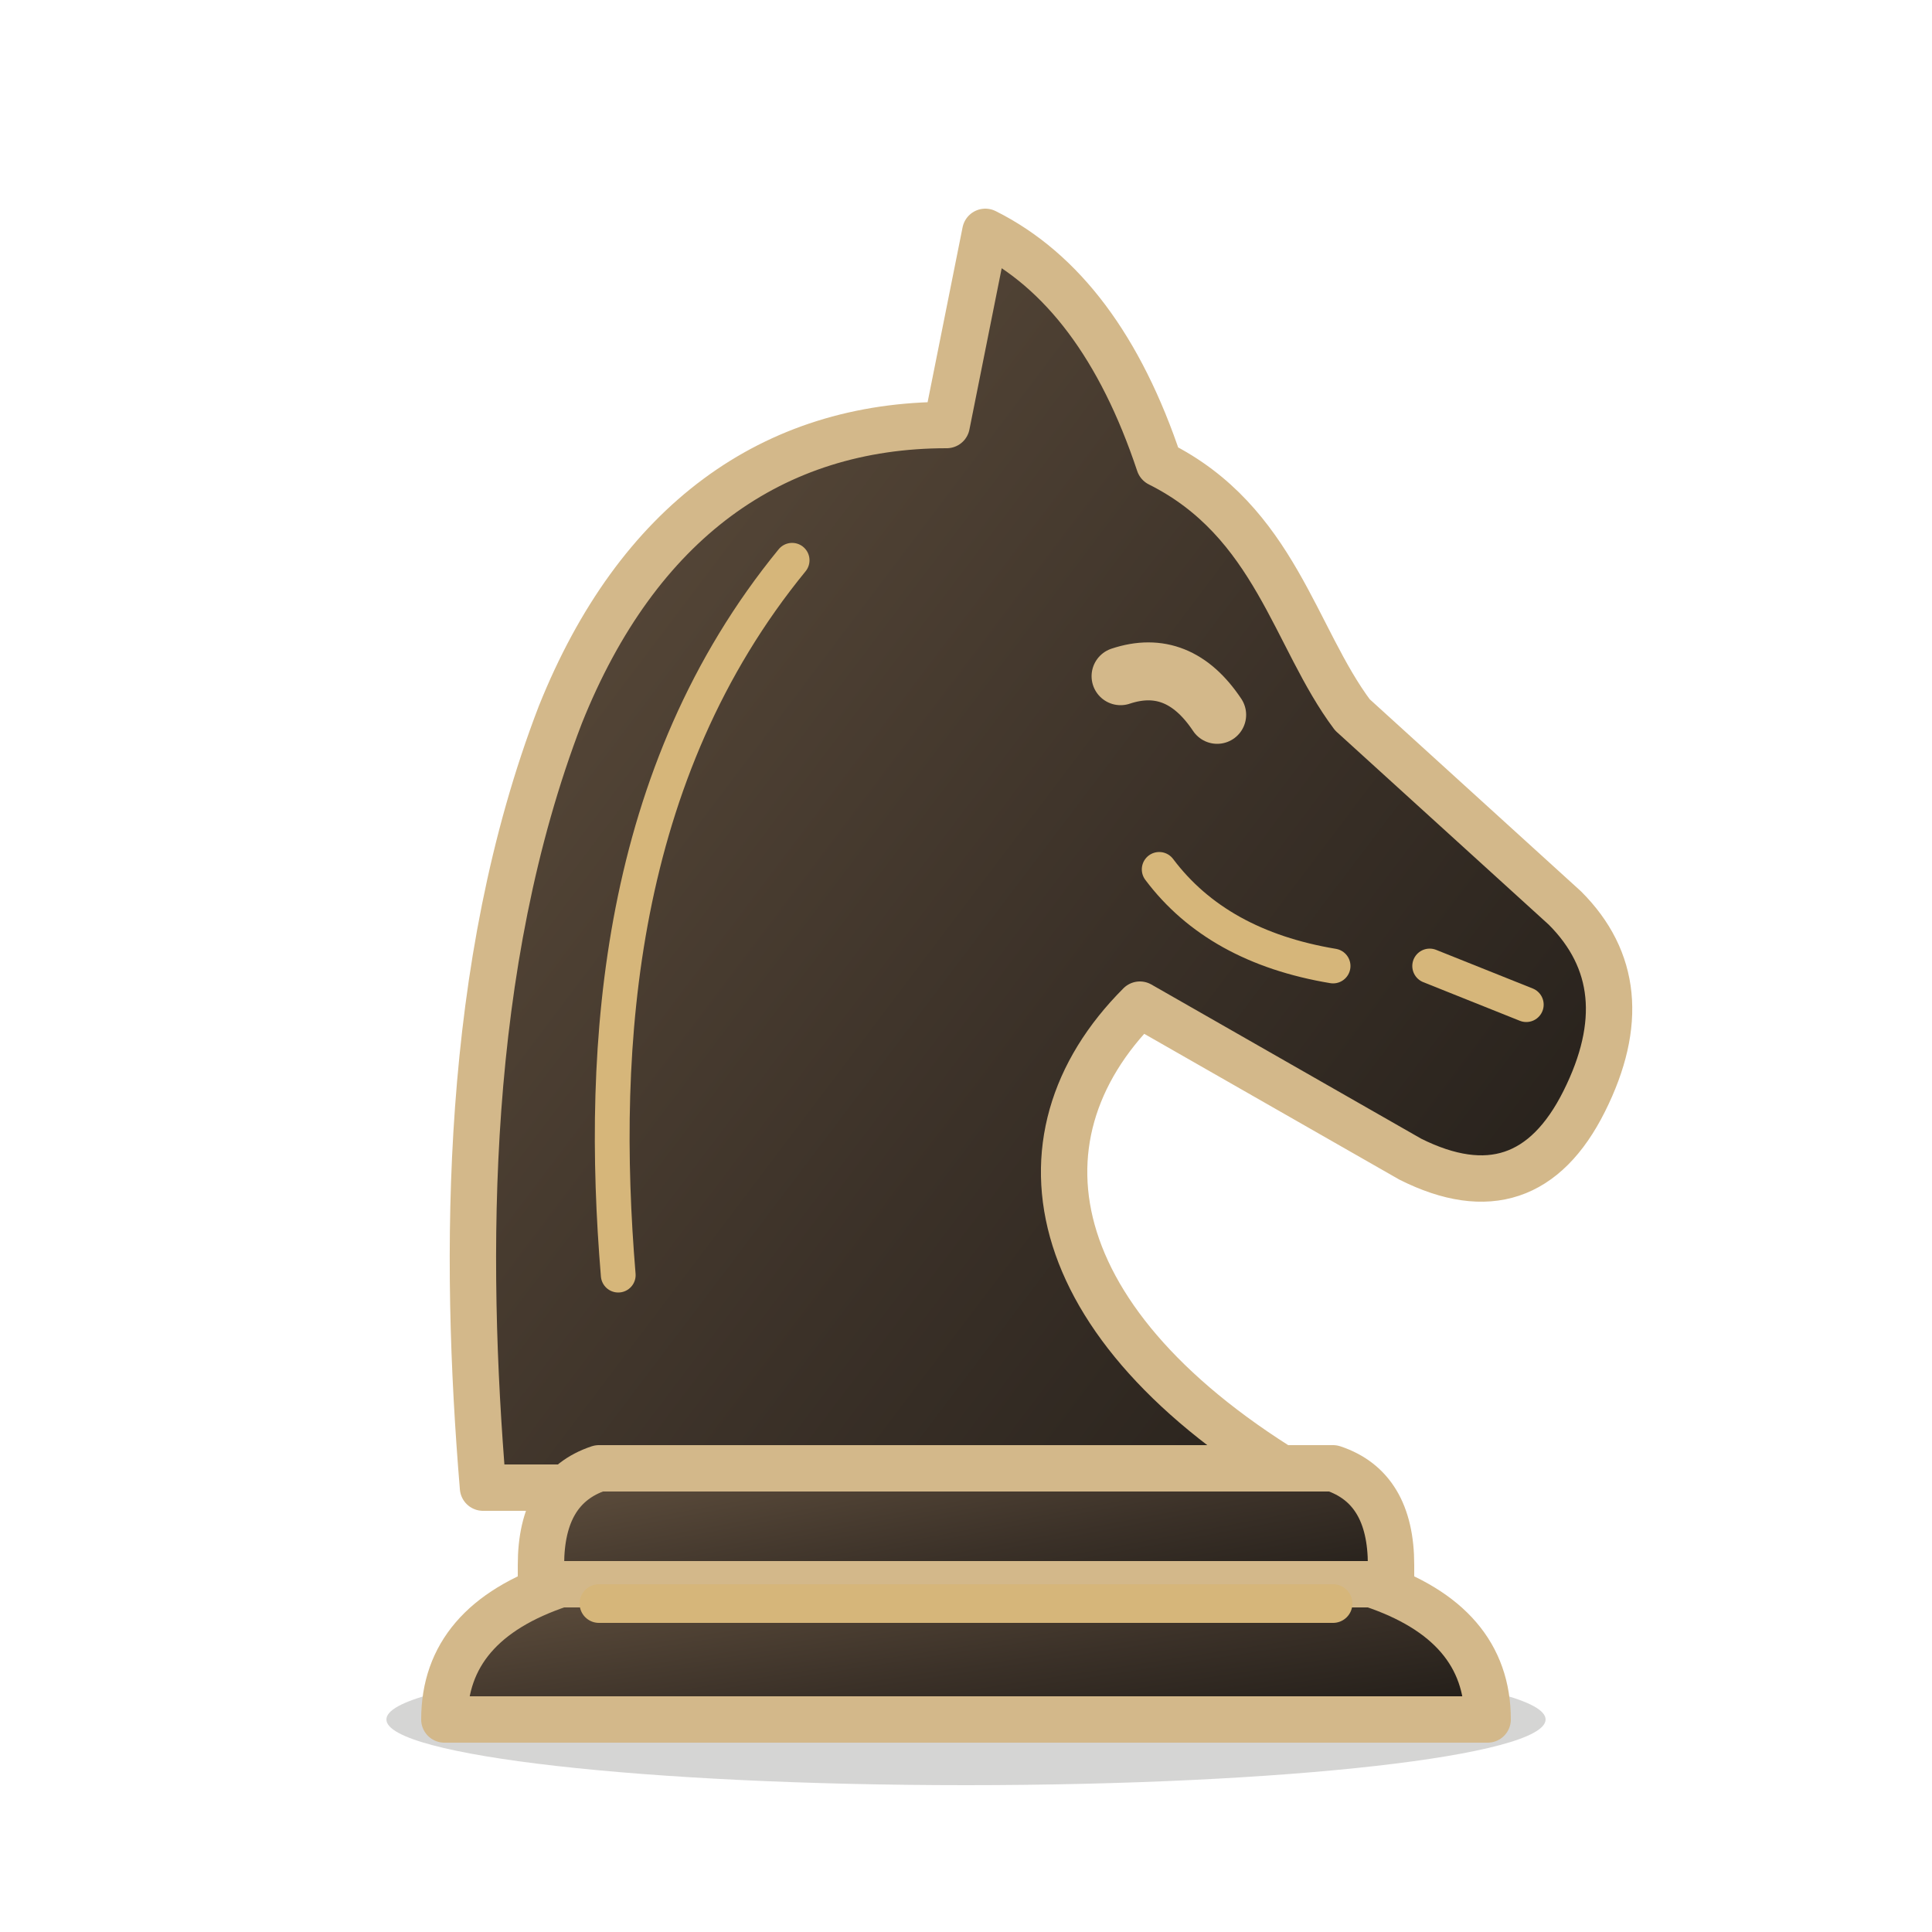
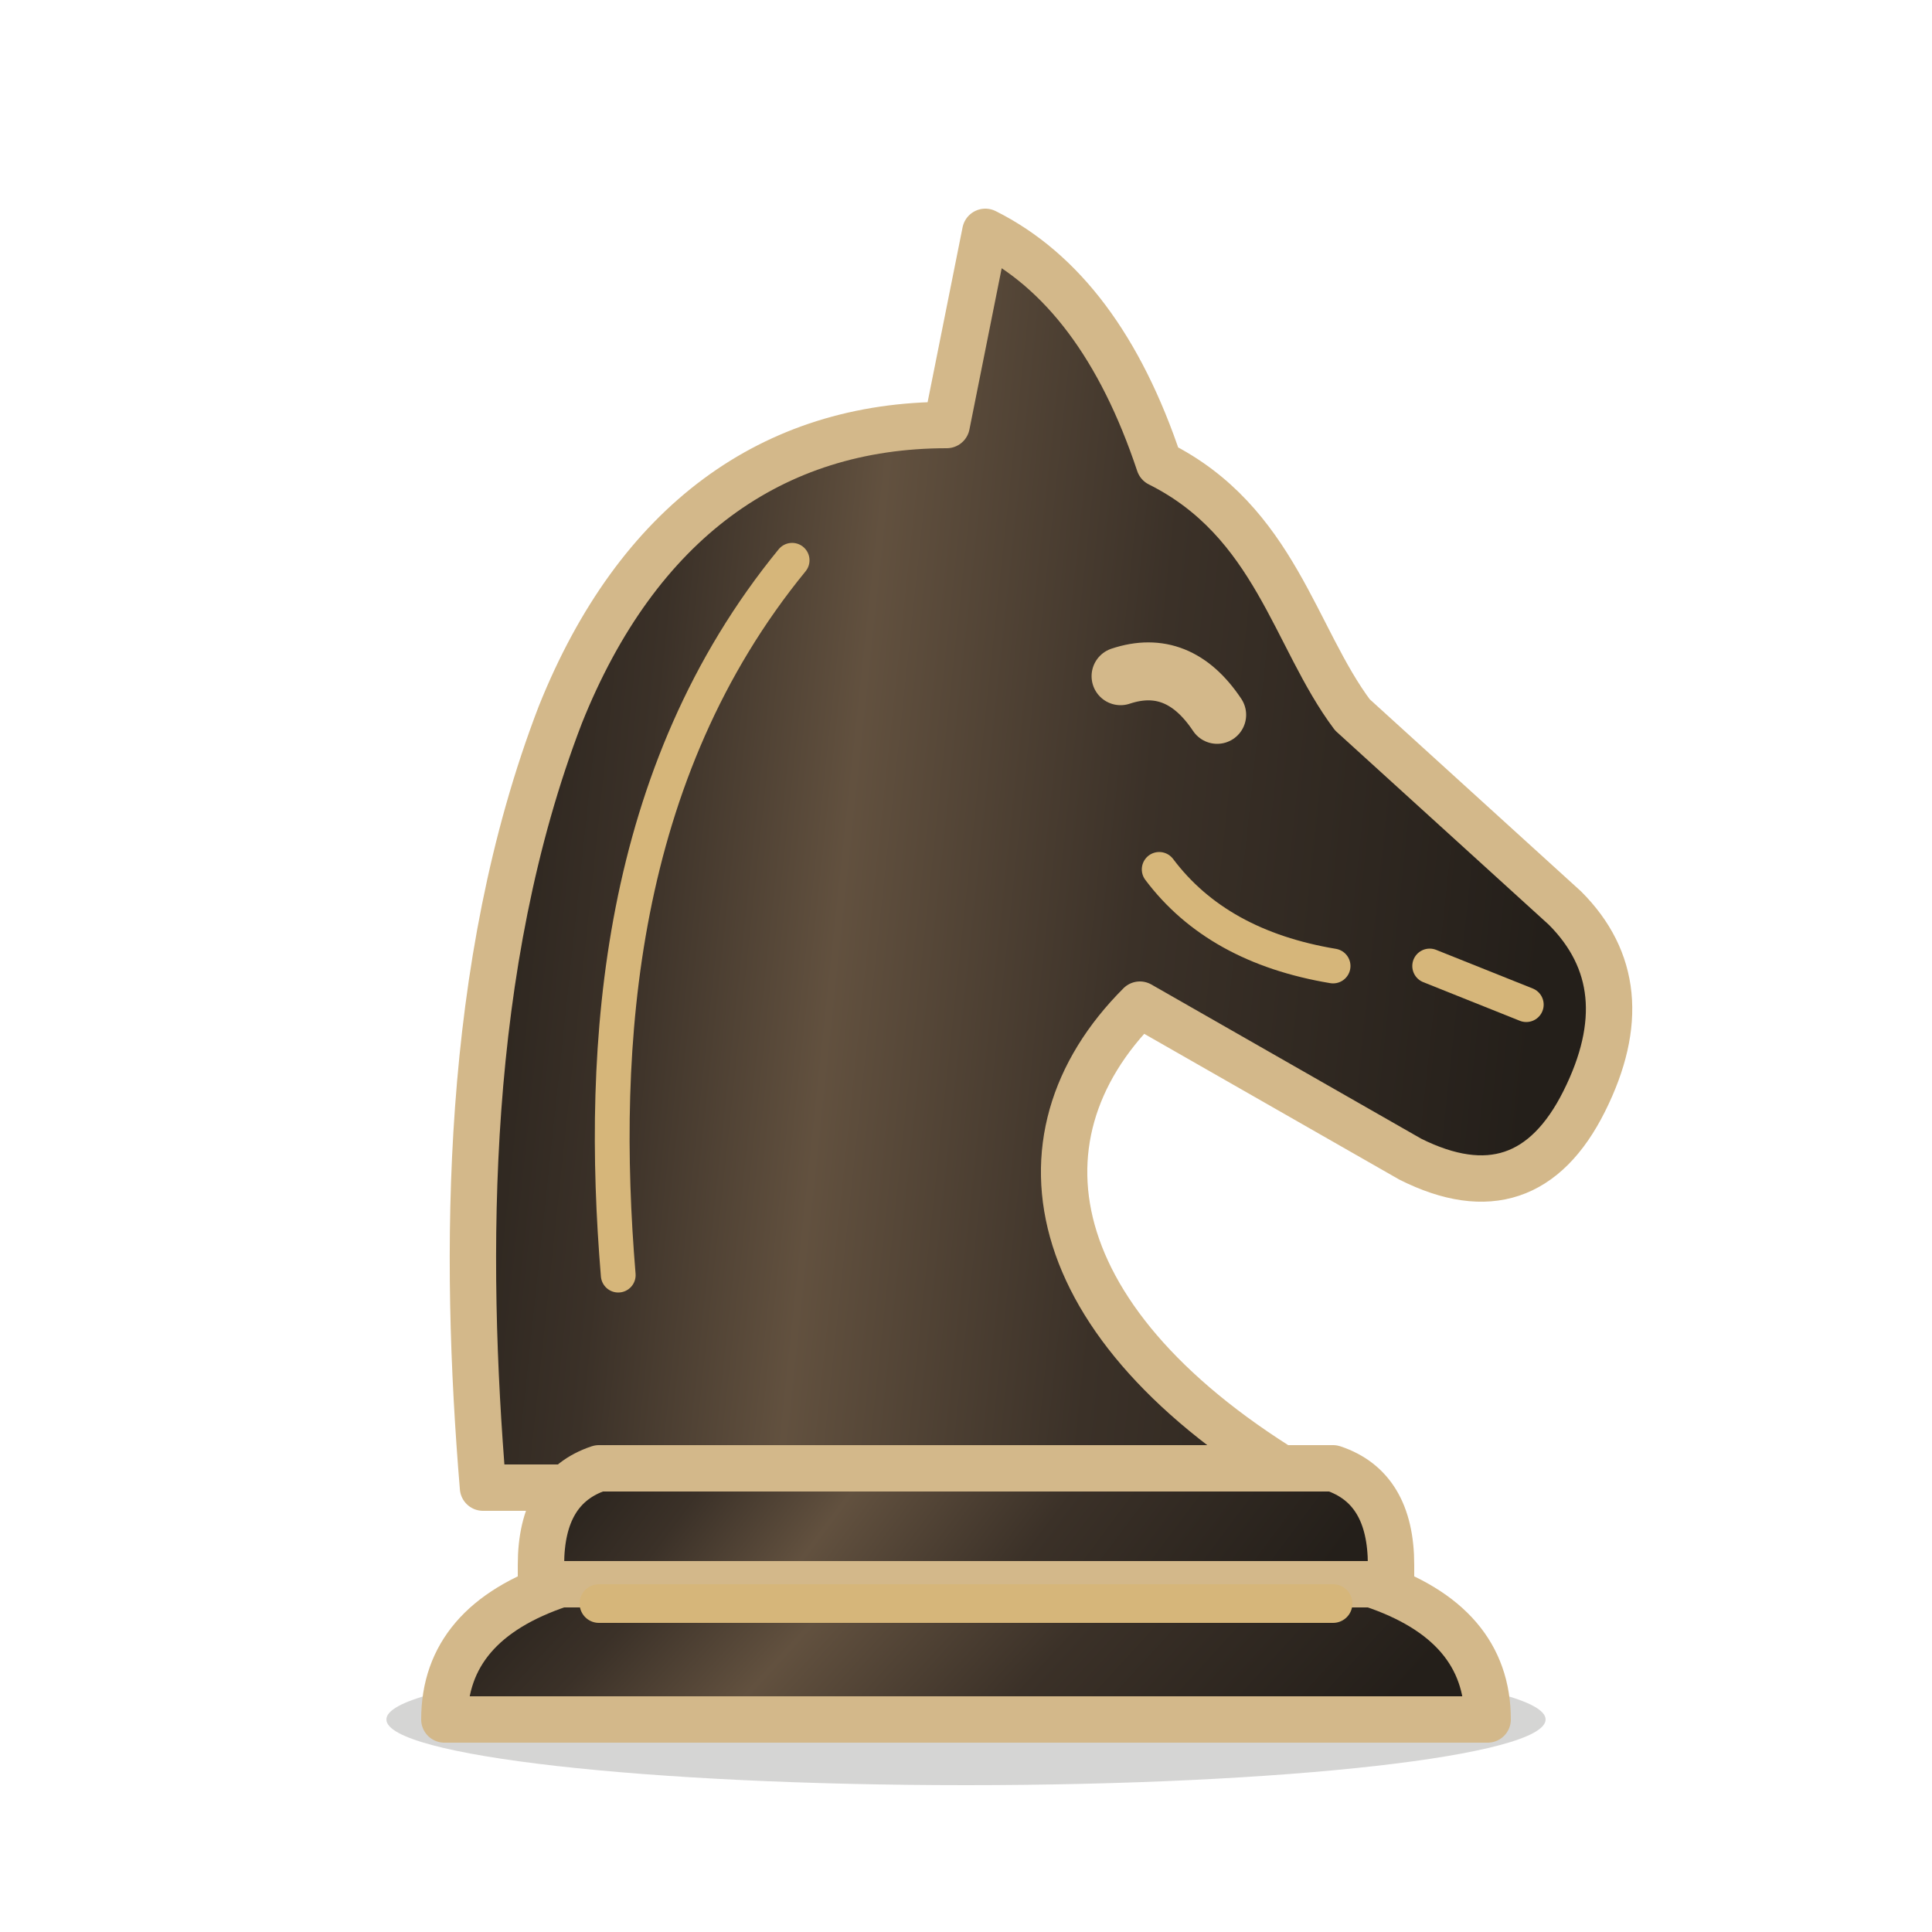
<svg xmlns="http://www.w3.org/2000/svg" viewBox="0 0 100 100">
  <defs>
-     <linearGradient id="body" x1="0" y1="0" x2="1" y2=".85">
-       <stop stop-color="#62513f" />
-       <stop offset=".6" stop-color="#3b3128" />
+     <linearGradient id="body" x1="0" y1="0" x2="1" y2=".12">
+       <stop stop-color="#241f1a" />
+       <stop offset=".2" stop-color="#3b3128" />
+       <stop offset=".38" stop-color="#62513f" />
+       <stop offset=".64" stop-color="#3b3128" />
      <stop offset="1" stop-color="#241f1a" />
    </linearGradient>
  </defs>
  <ellipse cx="50" cy="89" rx="30" ry="3.4" fill="#181510" opacity=".18" />
  <g fill="url(#body)" stroke="#d3b88a" stroke-width="2.4" stroke-linecap="round" stroke-linejoin="round">
    <path d="M25 77 C24 65 24 50 29 37 C33 27 40 22 49 22 L51 12 Q57 15 60 24 C66 27 67 33 70 37 L81 47 Q85 51 82 57 Q79 63 73 60 L59 52 C52 59 54 69 68 77Z" />
    <path d="M41 29 C32 40 31 54 32 66" class="detail" />
    <path d="M58 35Q61 34 63 37" class="cut" />
    <path d="M74 50L79 52" class="detail" />
    <path d="M60 45 Q63 49 69 50" class="detail" />
    <path d="M31 76 H69 Q72 77 72 81 V83 H28 V81 Q28 77 31 76Z" />
    <path d="M29 82 H71 Q77 84 77 89 H23 Q23 84 29 82Z" />
    <path d="M31 83H69" fill="none" stroke="#d6b67a" stroke-width="2" />
  </g>
  <style>.detail{fill:none;stroke:#d6b67a;stroke-width:1.8}.cut{fill:none;stroke:#d3b88a;stroke-width:3}</style>
</svg>
